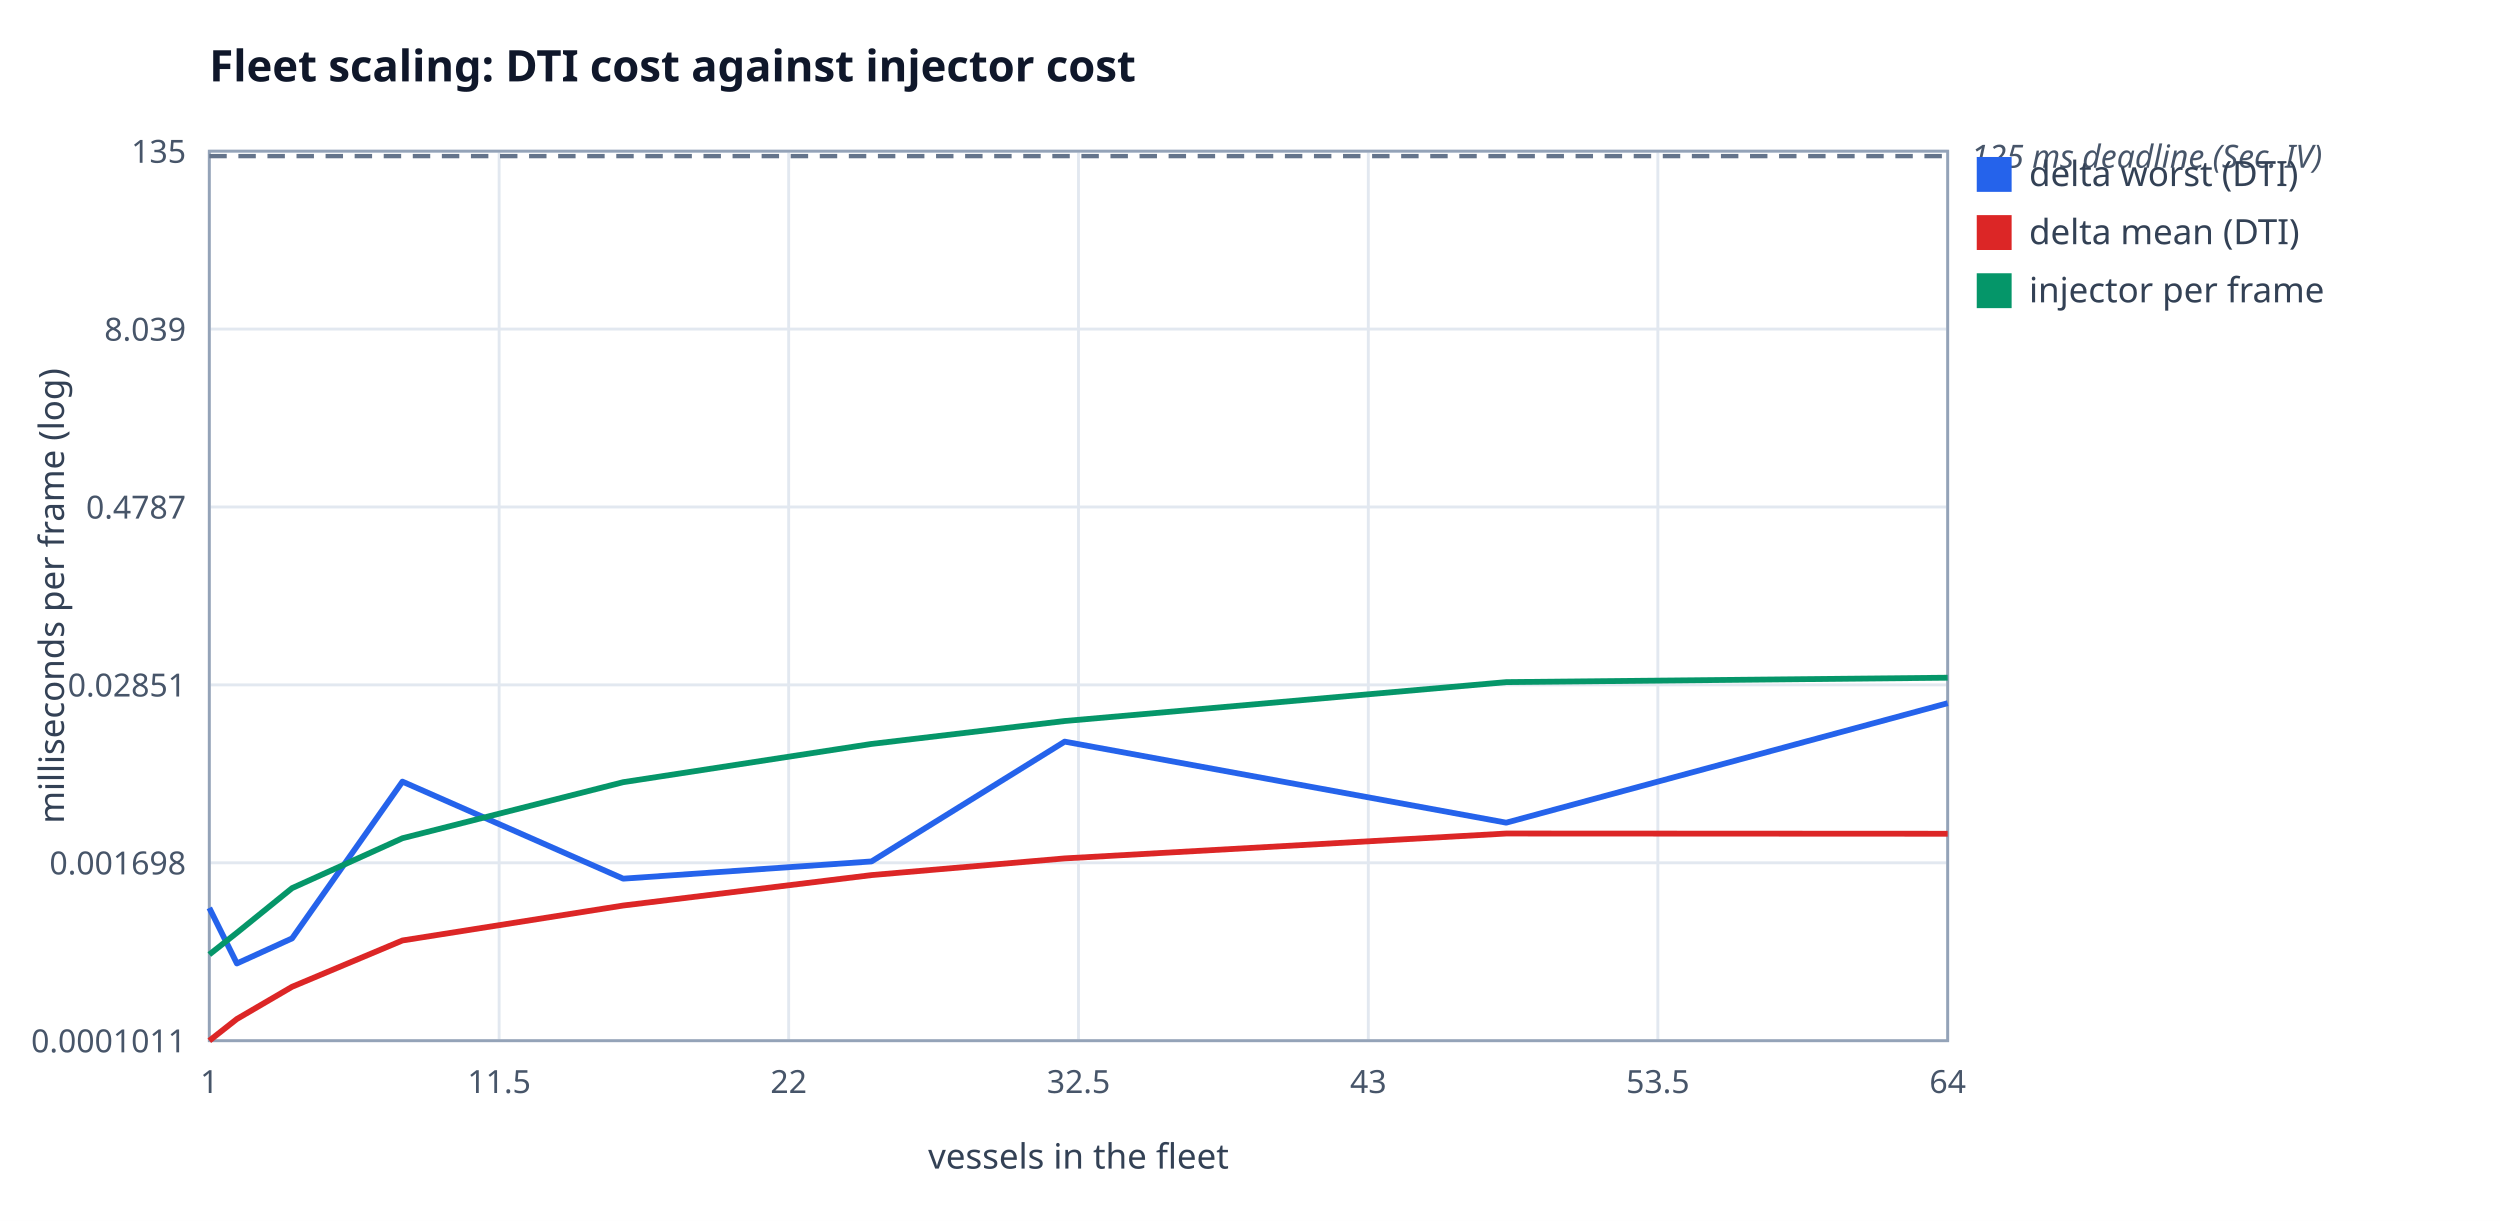
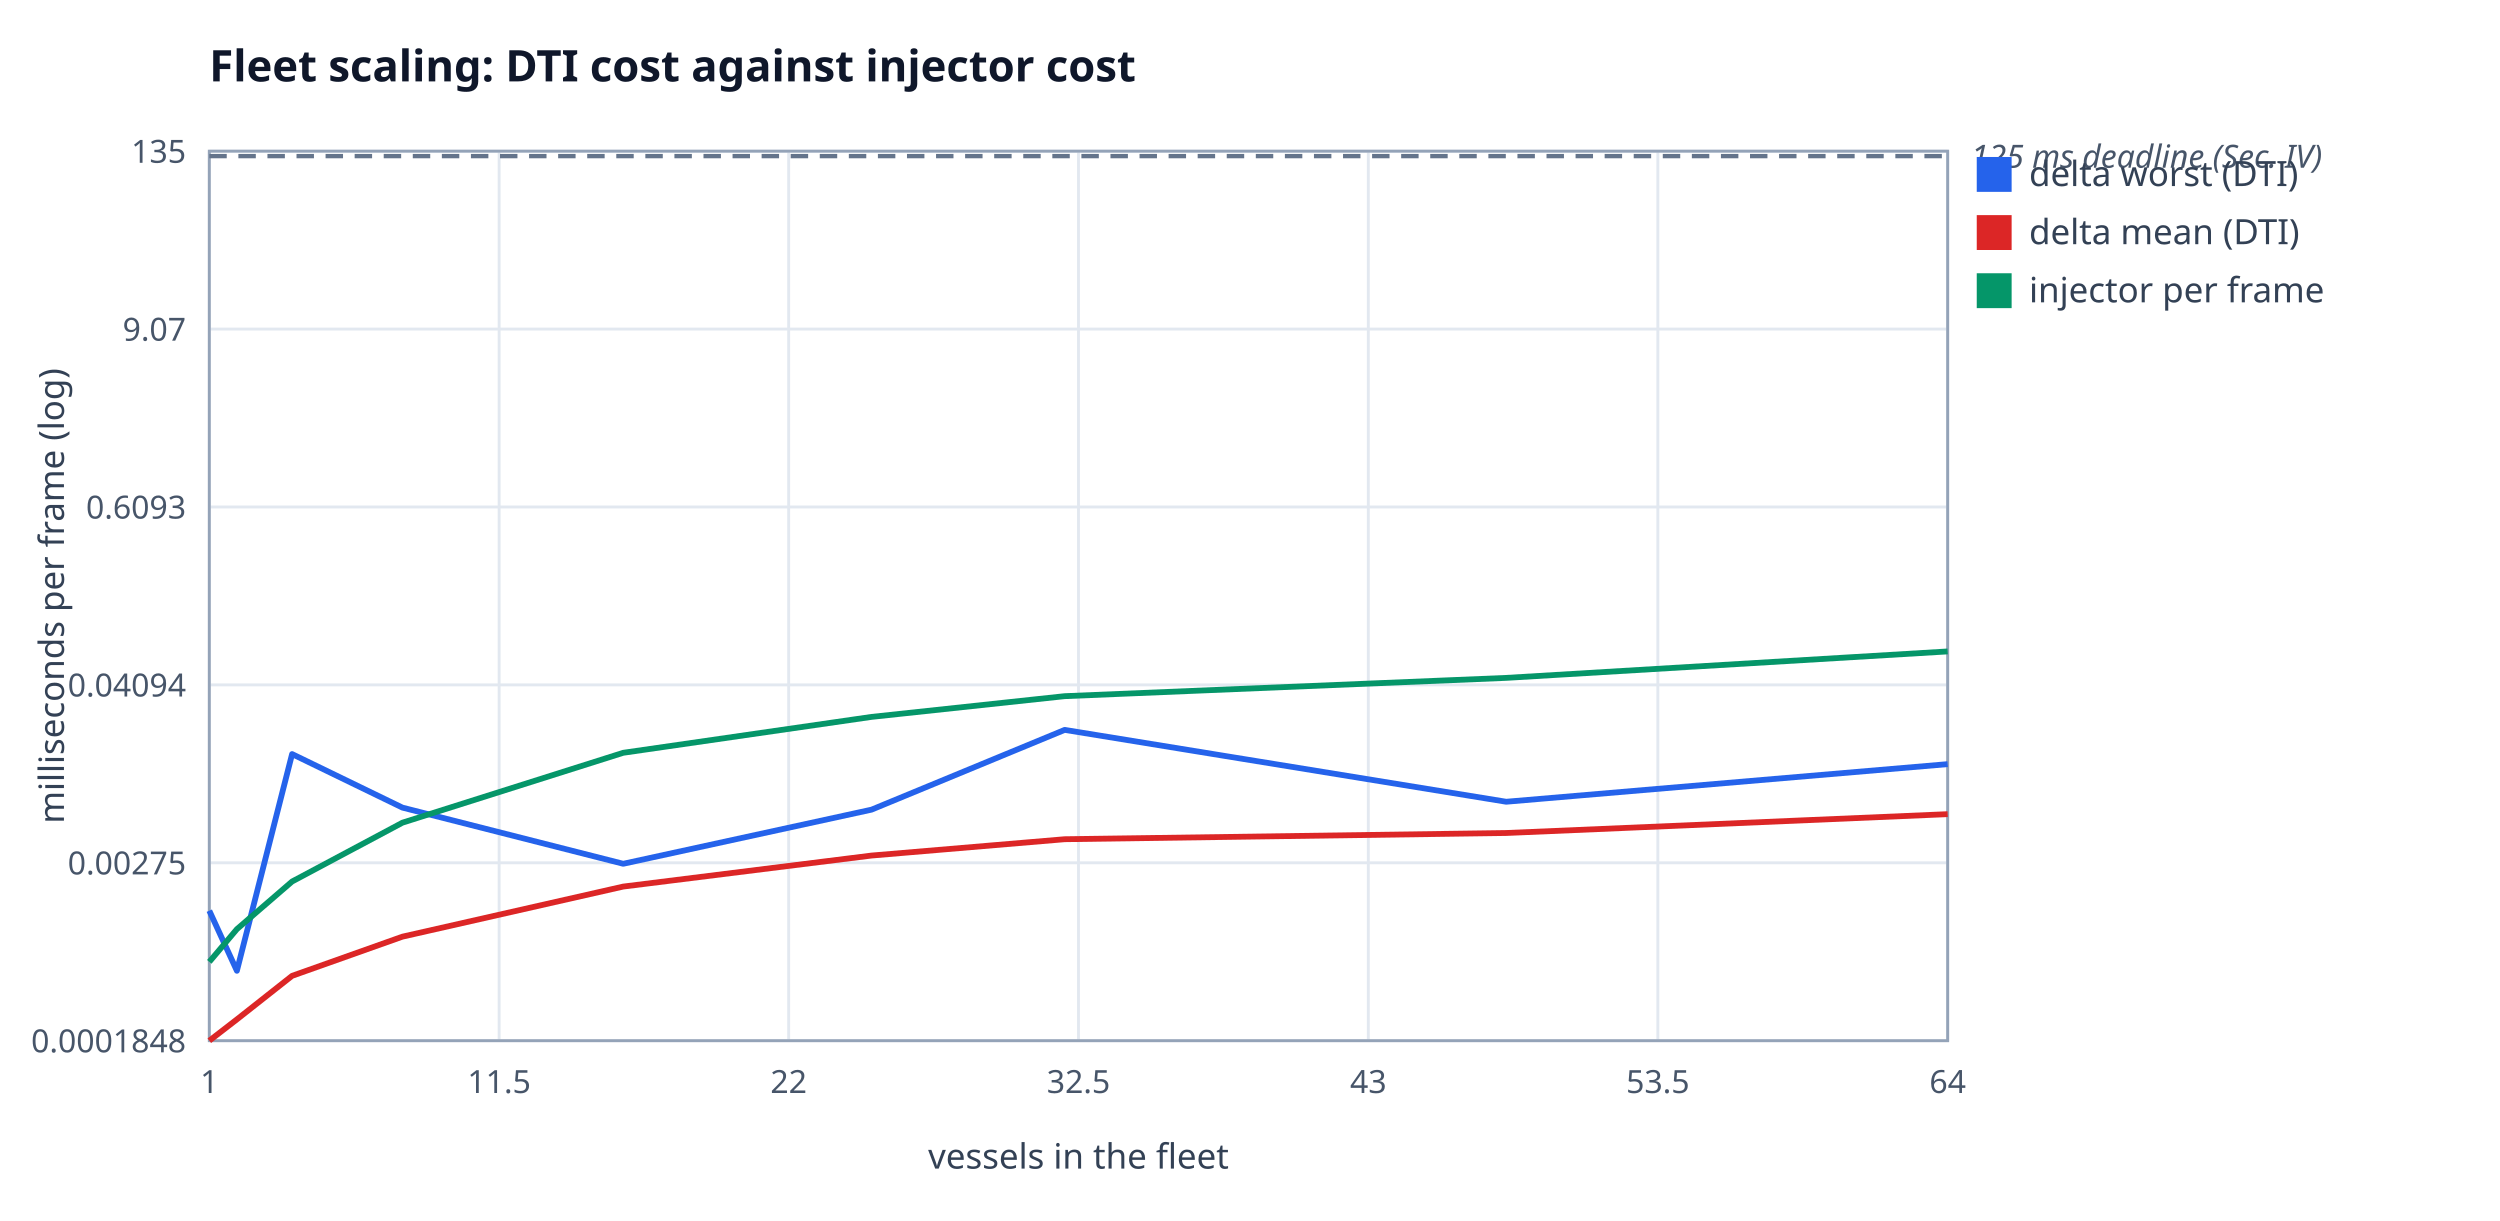
<svg xmlns="http://www.w3.org/2000/svg" viewBox="0 0 860 420" width="860" height="420" role="img" aria-label="Fleet scaling: DTI cost against injector cost">
  <style>
  .bg{fill:#ffffff}
  .frame{stroke:#94a3b8;stroke-width:1;fill:none}
  .grid{stroke:#e2e8f0;stroke-width:1}
  .tick{fill:#475569;font:11px sans-serif}
  .axis{fill:#334155;font:12px sans-serif}
  .title{fill:#0f172a;font:bold 15px sans-serif}
  .rule{stroke:#64748b;stroke-width:1.5;stroke-dasharray:6 4}
  .rulelab{fill:#475569;font:italic 11px sans-serif}
  .legend{fill:#334155;font:12px sans-serif}
  @media (prefers-color-scheme: dark){
    .bg{fill:#0b1120}
    .frame{stroke:#475569}
    .grid{stroke:#1e293b}
    .tick{fill:#94a3b8}
    .axis{fill:#cbd5e1}
    .title{fill:#f1f5f9}
    .rule{stroke:#94a3b8}
    .rulelab{fill:#94a3b8}
    .legend{fill:#cbd5e1}
  }
</style>
  <rect class="bg" x="0" y="0" width="860" height="420" />
  <text class="title" x="72.0" y="28">Fleet scaling: DTI cost against injector cost</text>
  <line class="grid" x1="72.0" y1="358.0" x2="670.0" y2="358.0" />
-   <text class="tick" x="64.0" y="362.0" text-anchor="end">0.0001011</text>
+   <text class="tick" x="64.0" y="362.0" text-anchor="end">0.0001848</text>
  <line class="grid" x1="72.0" y1="296.8" x2="670.0" y2="296.8" />
-   <text class="tick" x="64.0" y="300.8" text-anchor="end">0.001698</text>
+   <text class="tick" x="64.0" y="300.8" text-anchor="end">0.00275</text>
  <line class="grid" x1="72.0" y1="235.6" x2="670.0" y2="235.6" />
-   <text class="tick" x="64.0" y="239.6" text-anchor="end">0.02851</text>
+   <text class="tick" x="64.0" y="239.6" text-anchor="end">0.04094</text>
  <line class="grid" x1="72.0" y1="174.4" x2="670.0" y2="174.4" />
-   <text class="tick" x="64.0" y="178.4" text-anchor="end">0.4787</text>
+   <text class="tick" x="64.0" y="178.4" text-anchor="end">0.6093</text>
  <line class="grid" x1="72.0" y1="113.2" x2="670.0" y2="113.2" />
-   <text class="tick" x="64.0" y="117.2" text-anchor="end">8.039</text>
+   <text class="tick" x="64.0" y="117.2" text-anchor="end">9.07</text>
  <line class="grid" x1="72.0" y1="52.0" x2="670.0" y2="52.0" />
  <text class="tick" x="64.0" y="56.0" text-anchor="end">135</text>
  <line class="grid" x1="72.0" y1="52.0" x2="72.0" y2="358.0" />
  <text class="tick" x="72.0" y="376.0" text-anchor="middle">1</text>
  <line class="grid" x1="171.7" y1="52.0" x2="171.7" y2="358.0" />
  <text class="tick" x="171.7" y="376.0" text-anchor="middle">11.5</text>
  <line class="grid" x1="271.3" y1="52.0" x2="271.3" y2="358.0" />
  <text class="tick" x="271.3" y="376.0" text-anchor="middle">22</text>
  <line class="grid" x1="371.0" y1="52.0" x2="371.0" y2="358.0" />
  <text class="tick" x="371.0" y="376.0" text-anchor="middle">32.5</text>
  <line class="grid" x1="470.7" y1="52.0" x2="470.7" y2="358.0" />
  <text class="tick" x="470.7" y="376.0" text-anchor="middle">43</text>
  <line class="grid" x1="570.3" y1="52.0" x2="570.3" y2="358.0" />
  <text class="tick" x="570.3" y="376.0" text-anchor="middle">53.5</text>
  <line class="grid" x1="670.0" y1="52.0" x2="670.0" y2="358.0" />
  <text class="tick" x="670.0" y="376.0" text-anchor="middle">64</text>
  <rect class="frame" x="72.0" y="52.0" width="598.0" height="306.0" />
  <text class="axis" x="371.0" y="402.0" text-anchor="middle">vessels in the fleet</text>
  <text class="axis" x="22.0" y="205.0" text-anchor="middle" transform="rotate(-90 22.0 205.0)">milliseconds per frame (log)</text>
  <line class="rule" x1="72.0" y1="53.7" x2="670.0" y2="53.7" />
  <text class="rulelab" x="678.0" y="57.7">125 ms deadline (Sec. IV)</text>
-   <polyline fill="none" stroke="#2563eb" stroke-width="2" stroke-linejoin="round" points="72.00,312.32 81.49,331.43 100.48,322.80 138.44,268.88 214.38,302.26 299.81,296.33 366.25,255.12 518.13,283.00 670.00,241.89 " />
-   <polyline fill="none" stroke="#dc2626" stroke-width="2" stroke-linejoin="round" points="72.00,358.00 81.49,350.53 100.48,339.45 138.44,323.52 214.38,311.50 299.81,301.03 366.25,295.29 518.13,286.73 670.00,286.81 " />
-   <polyline fill="none" stroke="#059669" stroke-width="2" stroke-linejoin="round" points="72.00,328.36 81.49,320.87 100.48,305.51 138.44,288.35 214.38,269.07 299.81,255.91 366.25,248.03 518.13,234.65 670.00,233.13 " />
+   <polyline fill="none" stroke="#2563eb" stroke-width="2" stroke-linejoin="round" points="72.00,313.28 81.49,333.95 100.48,259.40 138.44,277.82 214.38,297.14 299.81,278.52 366.25,251.08 518.13,275.80 670.00,262.86 " />
+   <polyline fill="none" stroke="#dc2626" stroke-width="2" stroke-linejoin="round" points="72.00,358.00 81.49,350.67 100.48,335.69 138.44,322.21 214.38,304.98 299.81,294.31 366.25,288.69 518.13,286.55 670.00,280.07 " />
+   <polyline fill="none" stroke="#059669" stroke-width="2" stroke-linejoin="round" points="72.00,330.88 81.49,319.63 100.48,303.24 138.44,283.00 214.38,258.96 299.81,246.61 366.25,239.48 518.13,233.19 670.00,224.09 " />
  <rect x="680.0" y="54.0" width="12" height="12" fill="#2563eb" />
  <text class="legend" x="698.0" y="64.0">delta worst (DTI)</text>
  <rect x="680.0" y="74.0" width="12" height="12" fill="#dc2626" />
  <text class="legend" x="698.0" y="84.0">delta mean (DTI)</text>
  <rect x="680.0" y="94.0" width="12" height="12" fill="#059669" />
  <text class="legend" x="698.0" y="104.0">injector per frame</text>
</svg>
